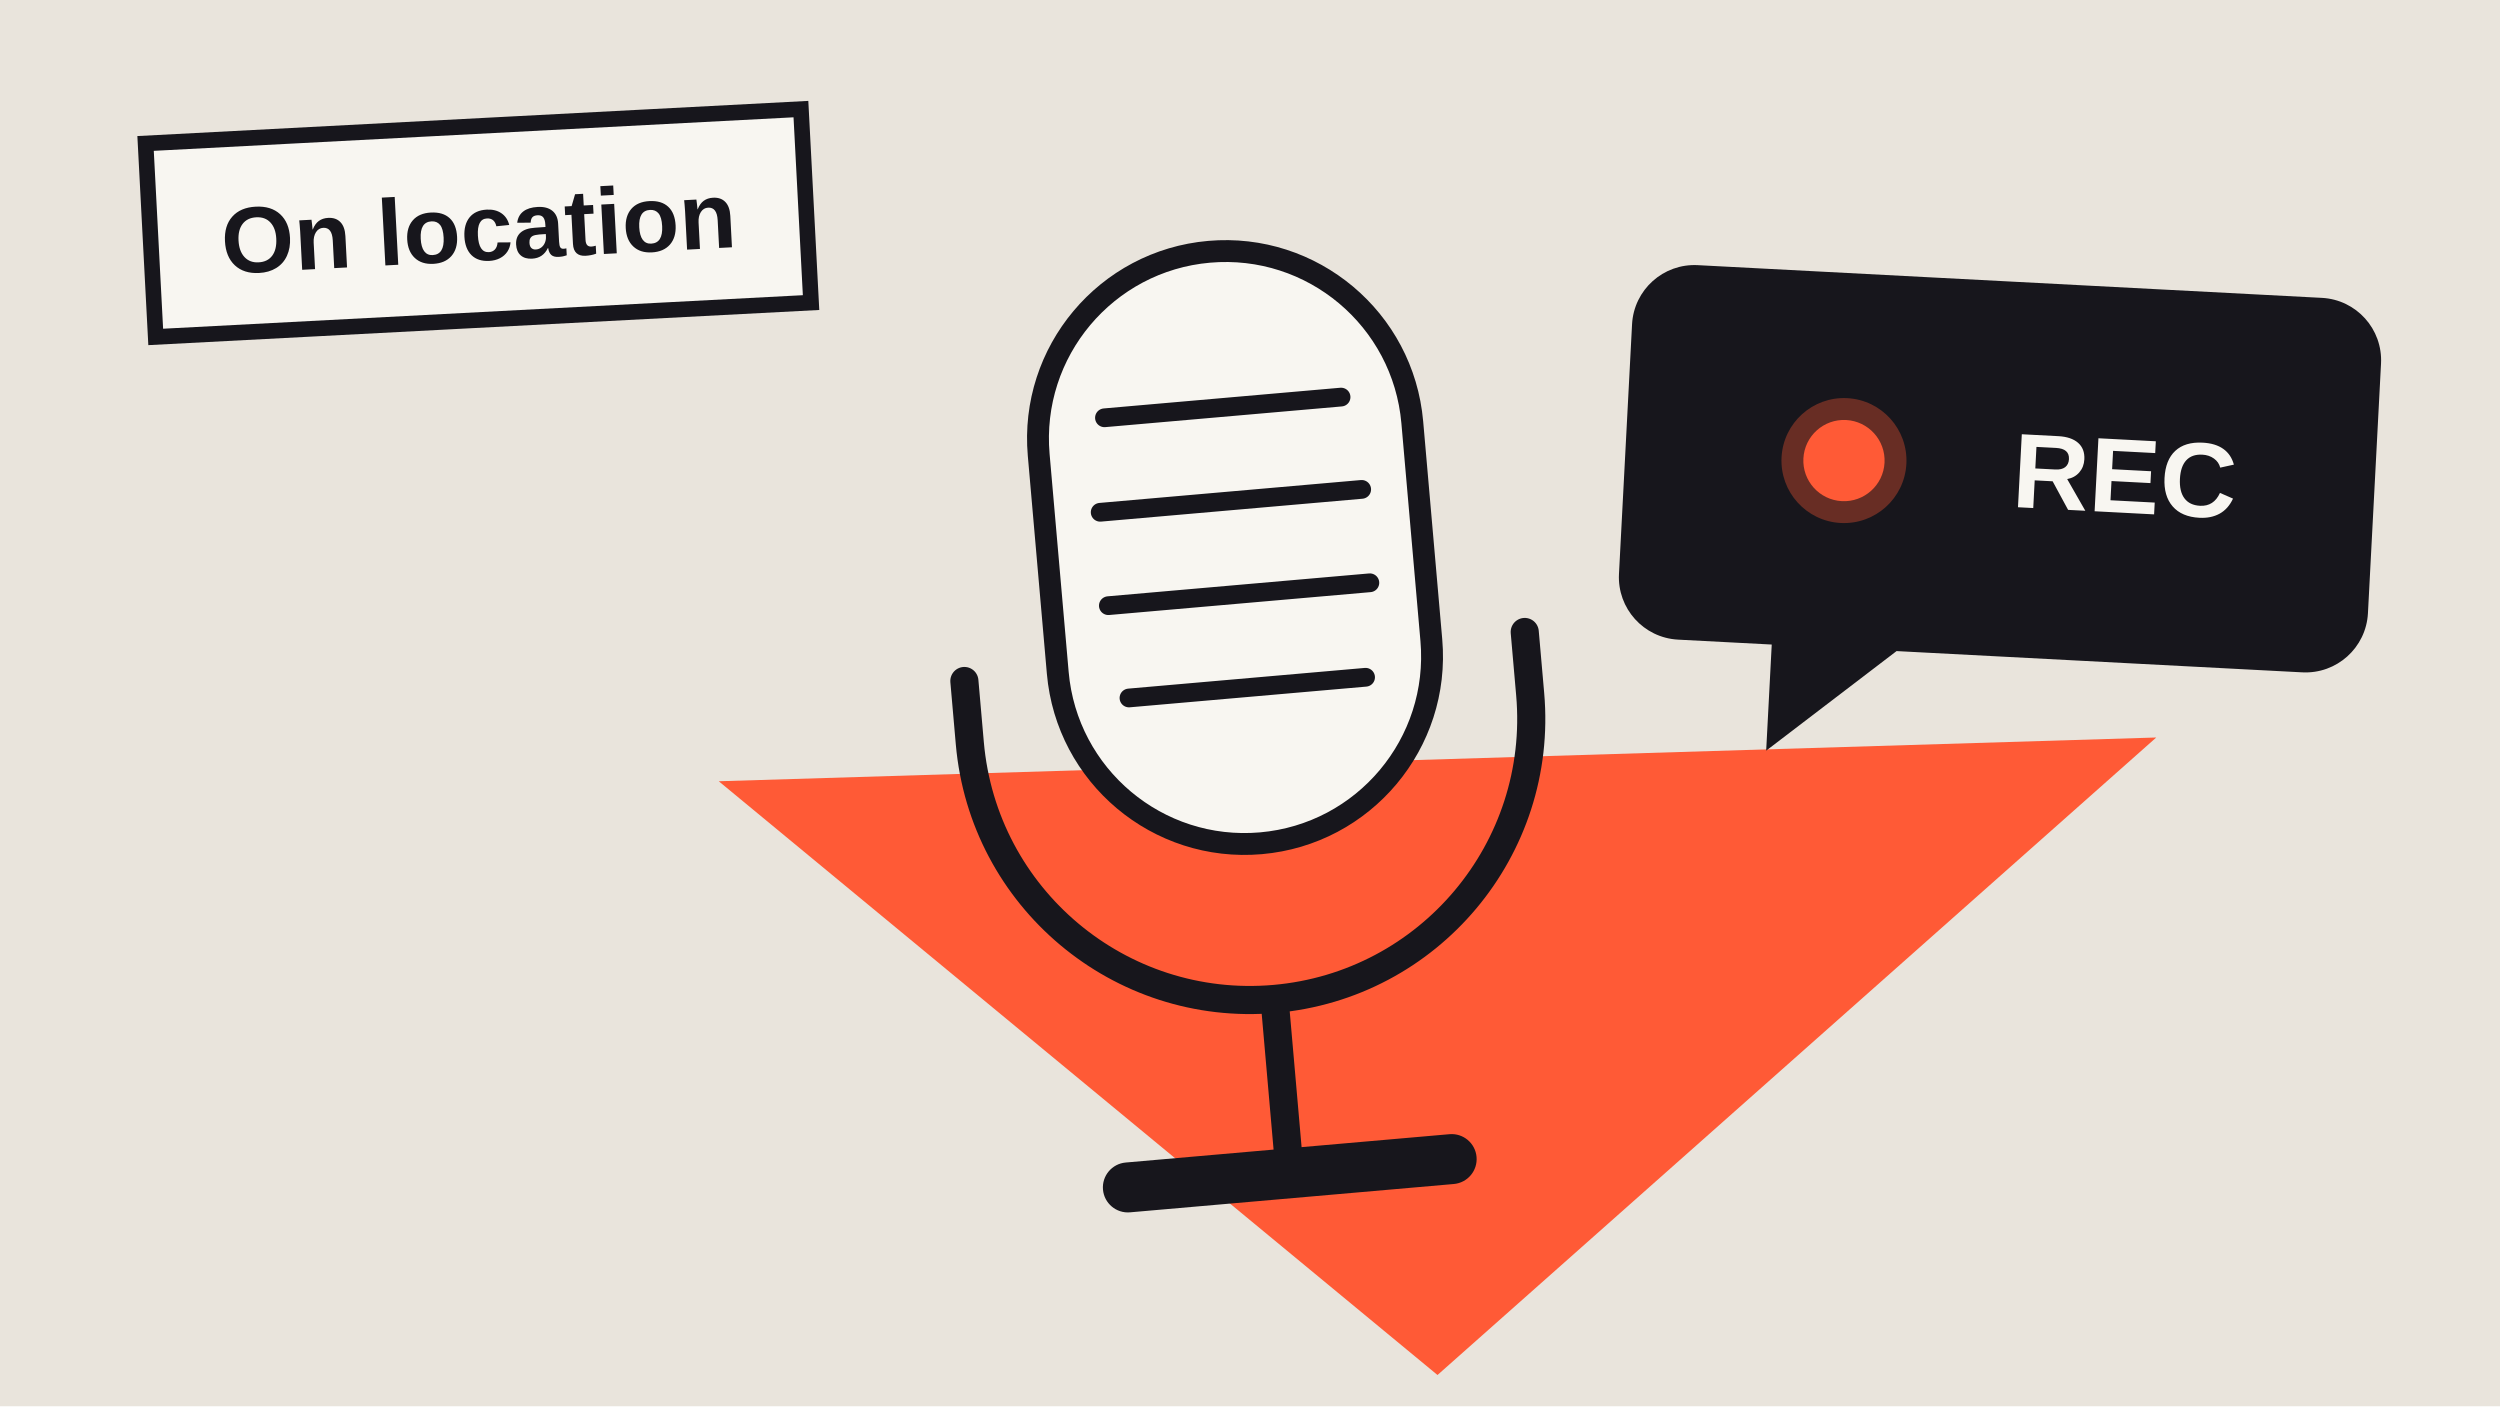
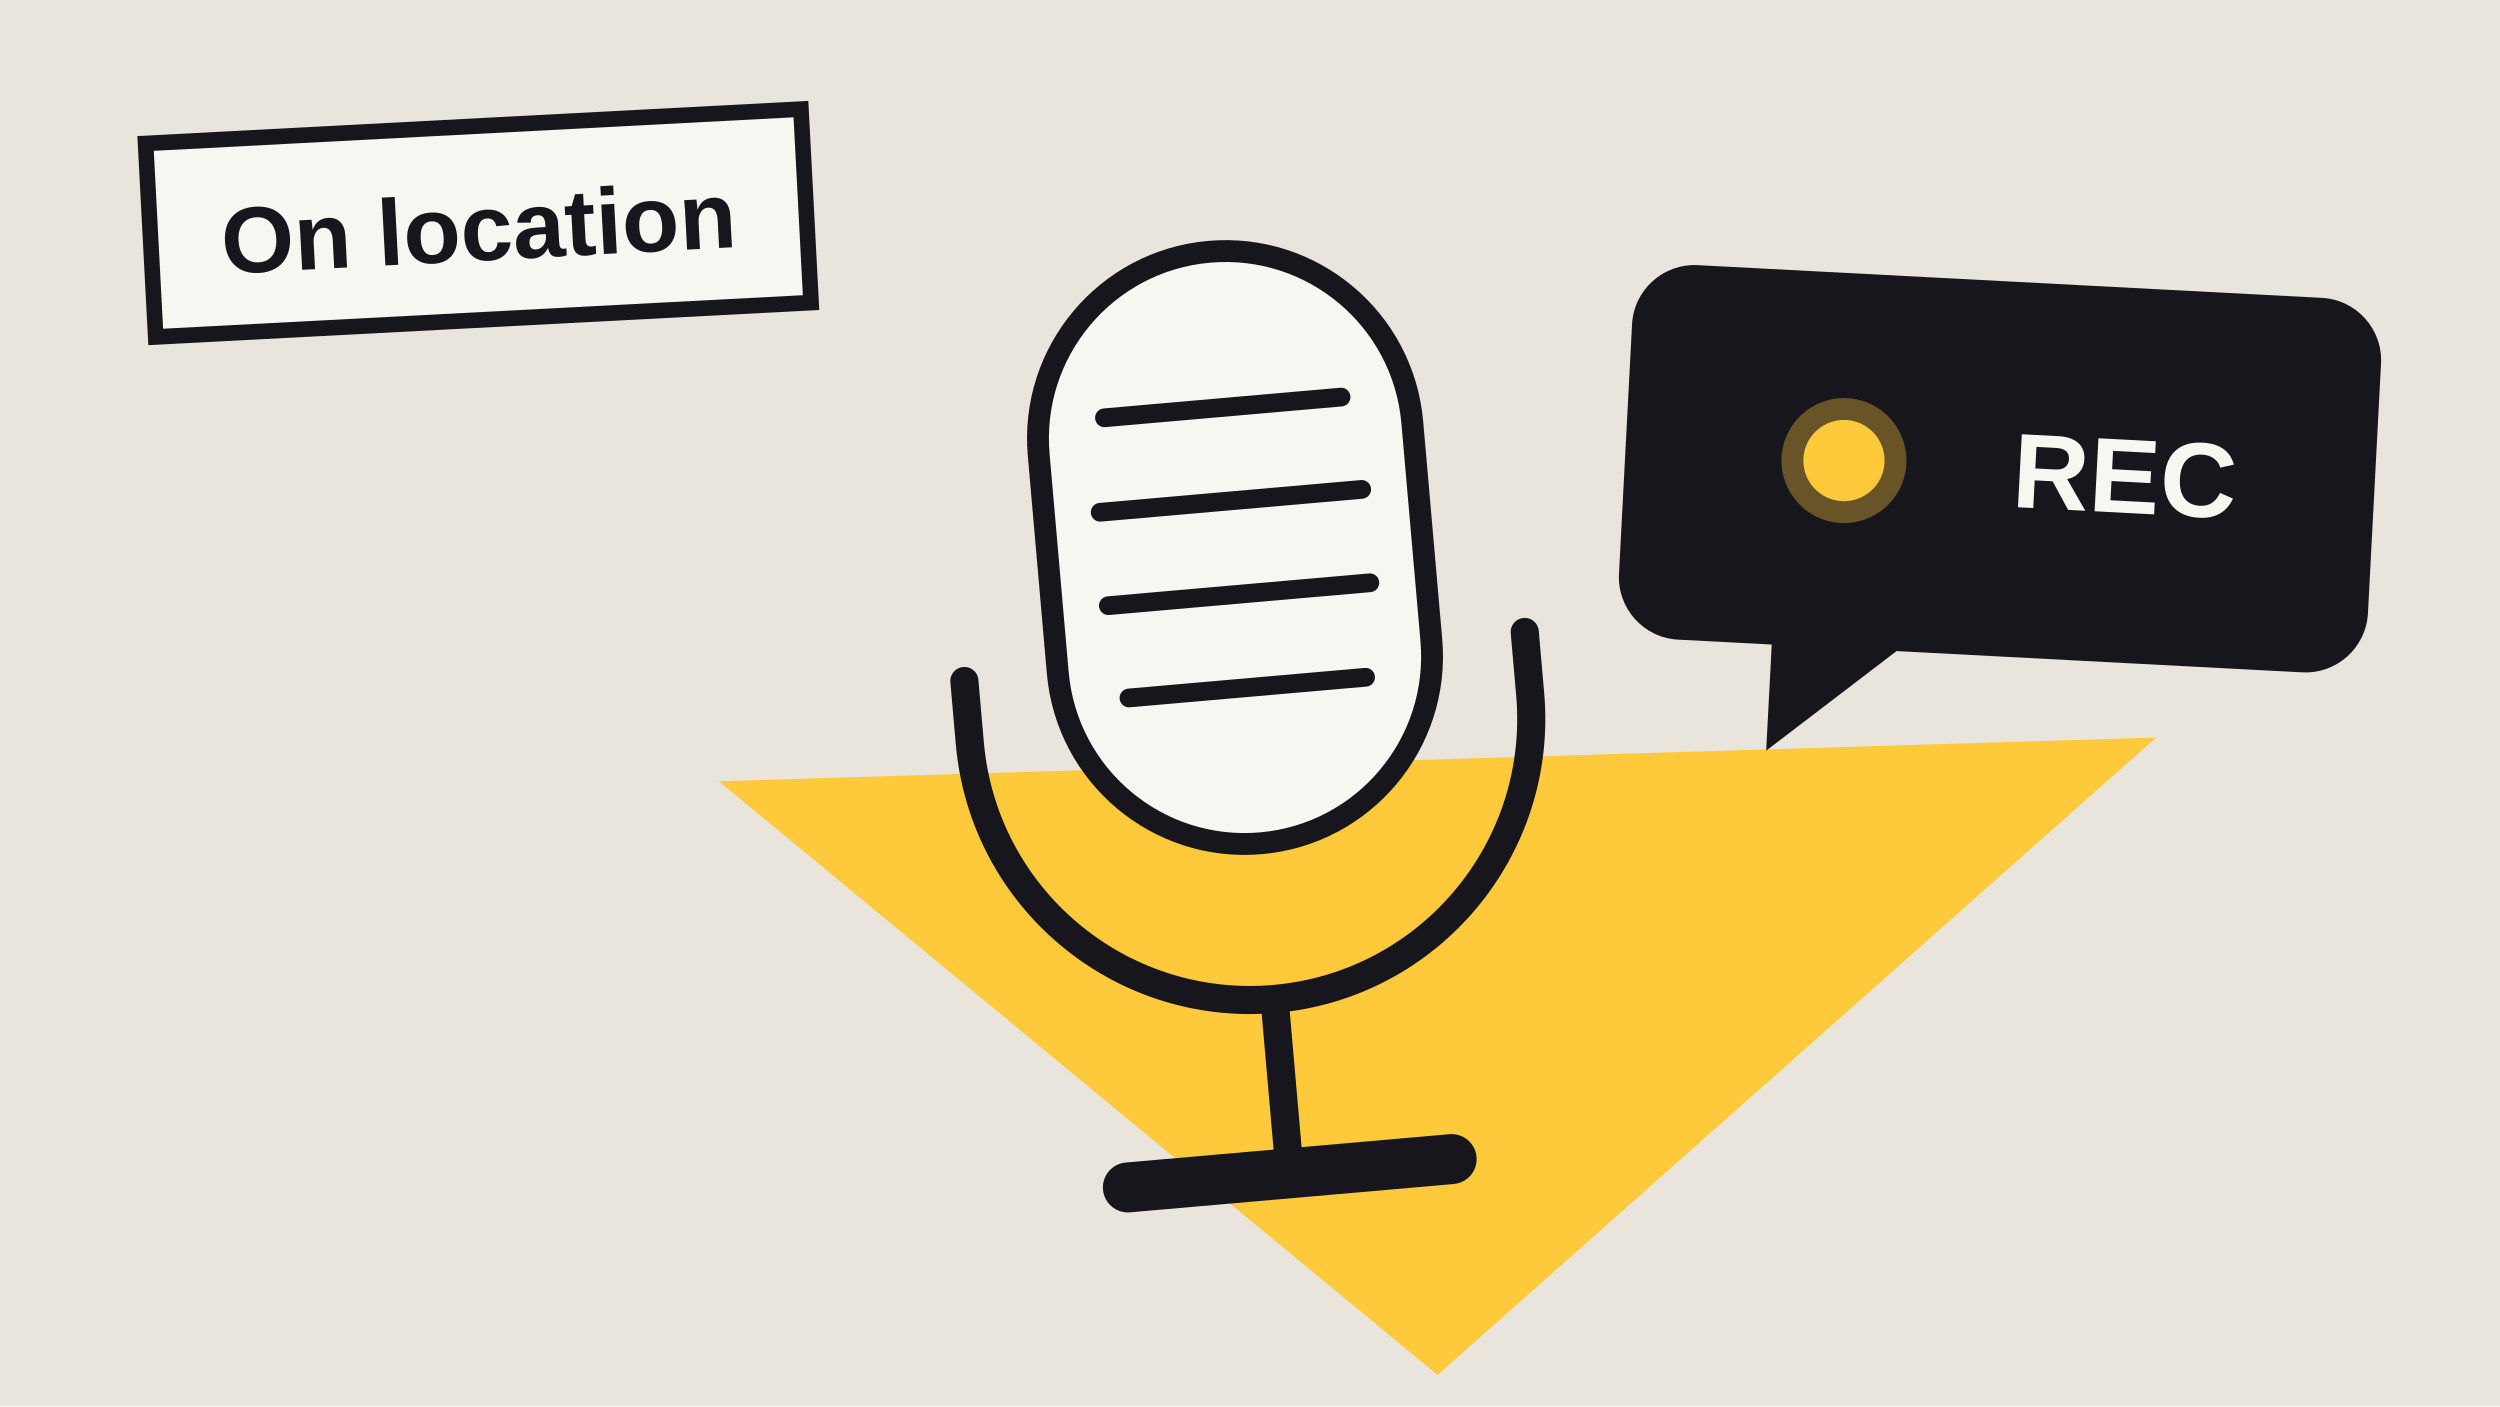
<svg xmlns="http://www.w3.org/2000/svg" viewBox="0 0 800 450" width="800" height="450">
  <rect width="800" height="450" fill="#e9e4dc" />
-   <polygon points="230,250 690,236 460,440" fill="#ff5a36" />
+   <polygon points="230,250 690,236 460,440" fill="#FFC93C" />
  <g transform="rotate(-5 400 230)">
    <rect x="340" y="80" width="120" height="190" rx="60" fill="#f8f6f1" stroke="#17161c" stroke-width="7" />
    <g stroke="#17161c" stroke-width="6" stroke-linecap="round">
      <line x1="362" y1="130" x2="438" y2="130" />
      <line x1="358" y1="160" x2="442" y2="160" />
      <line x1="358" y1="190" x2="442" y2="190" />
      <line x1="362" y1="220" x2="438" y2="220" />
    </g>
    <path d="M310 210 v20 a90 90 0 0 0 180 0 v-20" fill="none" stroke="#17161c" stroke-width="9" stroke-linecap="round" />
    <line x1="400" y1="320" x2="400" y2="372" stroke="#17161c" stroke-width="9" />
    <rect x="340" y="368" width="120" height="16" rx="8" fill="#17161c" />
  </g>
  <g transform="rotate(3 640 150)">
    <path d="M540 90 h200 a20 20 0 0 1 20 20 v80 a20 20 0 0 1 -20 20 h-130 l-40 34 v-34 h-30 a20 20 0 0 1 -20 -20 v-80 a20 20 0 0 1 20 -20z" fill="#17161c" />
-     <circle cx="590" cy="150" r="20" fill="#ff5a36" fill-opacity=".35" />
-     <circle cx="590" cy="150" r="13" fill="#ff5a36" />
+     <circle cx="590" cy="150" r="20" fill="#FFC93C" fill-opacity=".35" />
+     <circle cx="590" cy="150" r="13" fill="#FFC93C" />
    <text x="680" y="162" text-anchor="middle" font-family="Poppins, Arial, sans-serif" font-weight="800" font-size="34" fill="#f8f6f1">REC</text>
  </g>
  <g transform="rotate(-3 160 70)">
    <rect x="48" y="40" width="210" height="62" fill="#f8f6f1" stroke="#17161c" stroke-width="5" />
    <text x="153" y="83" text-anchor="middle" font-family="Poppins, Arial, sans-serif" font-weight="800" font-size="30" fill="#17161c">On location</text>
  </g>
</svg>
